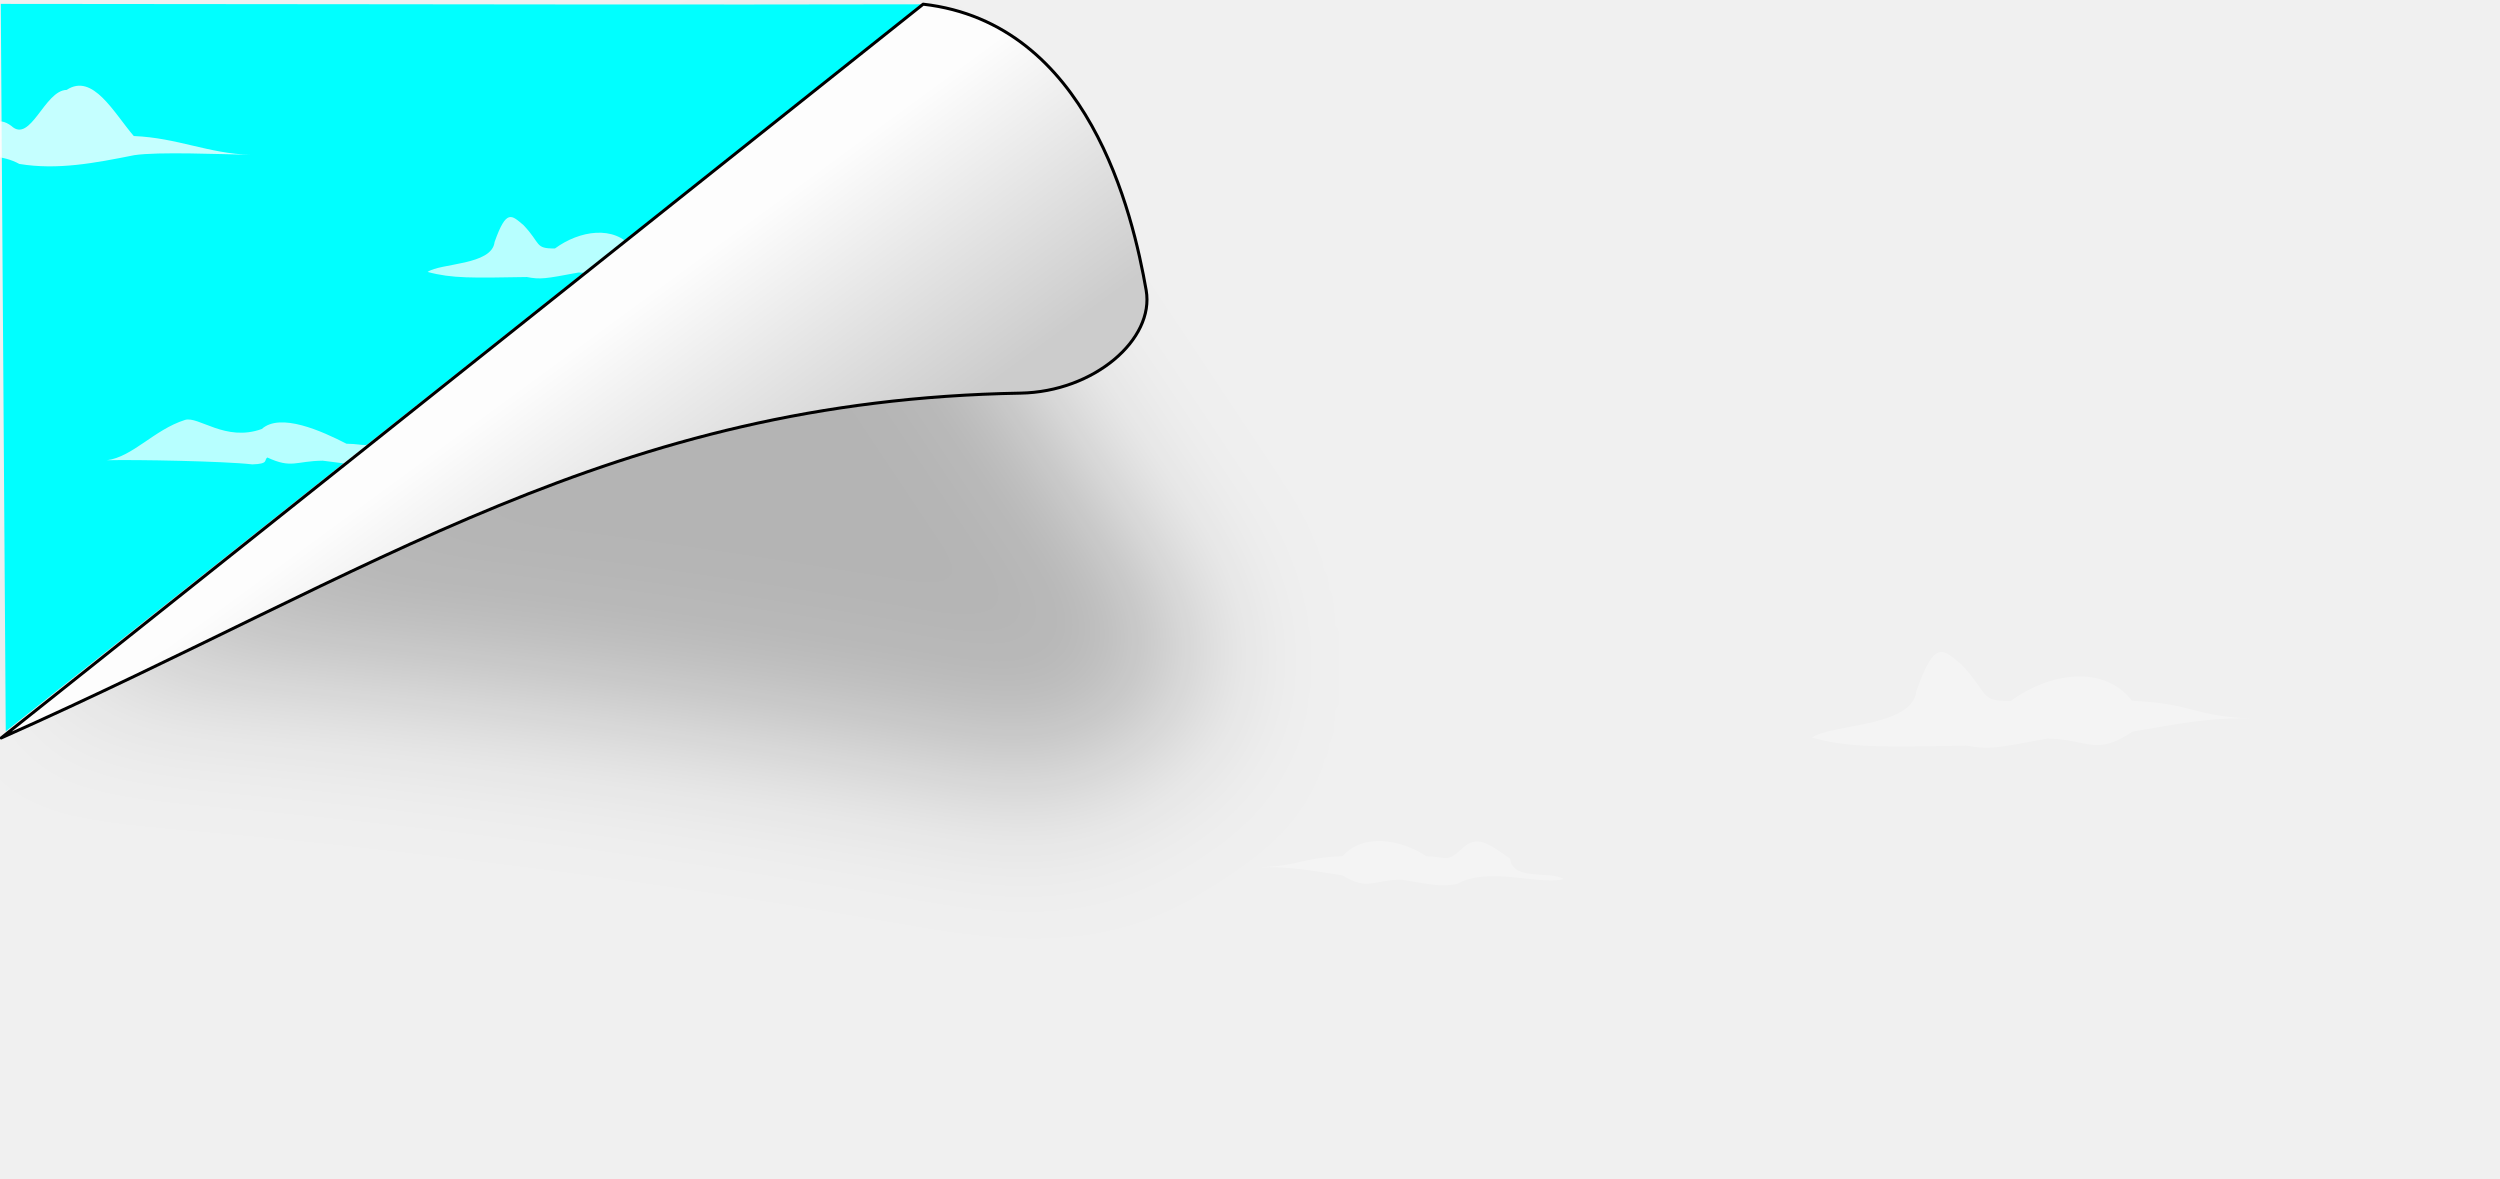
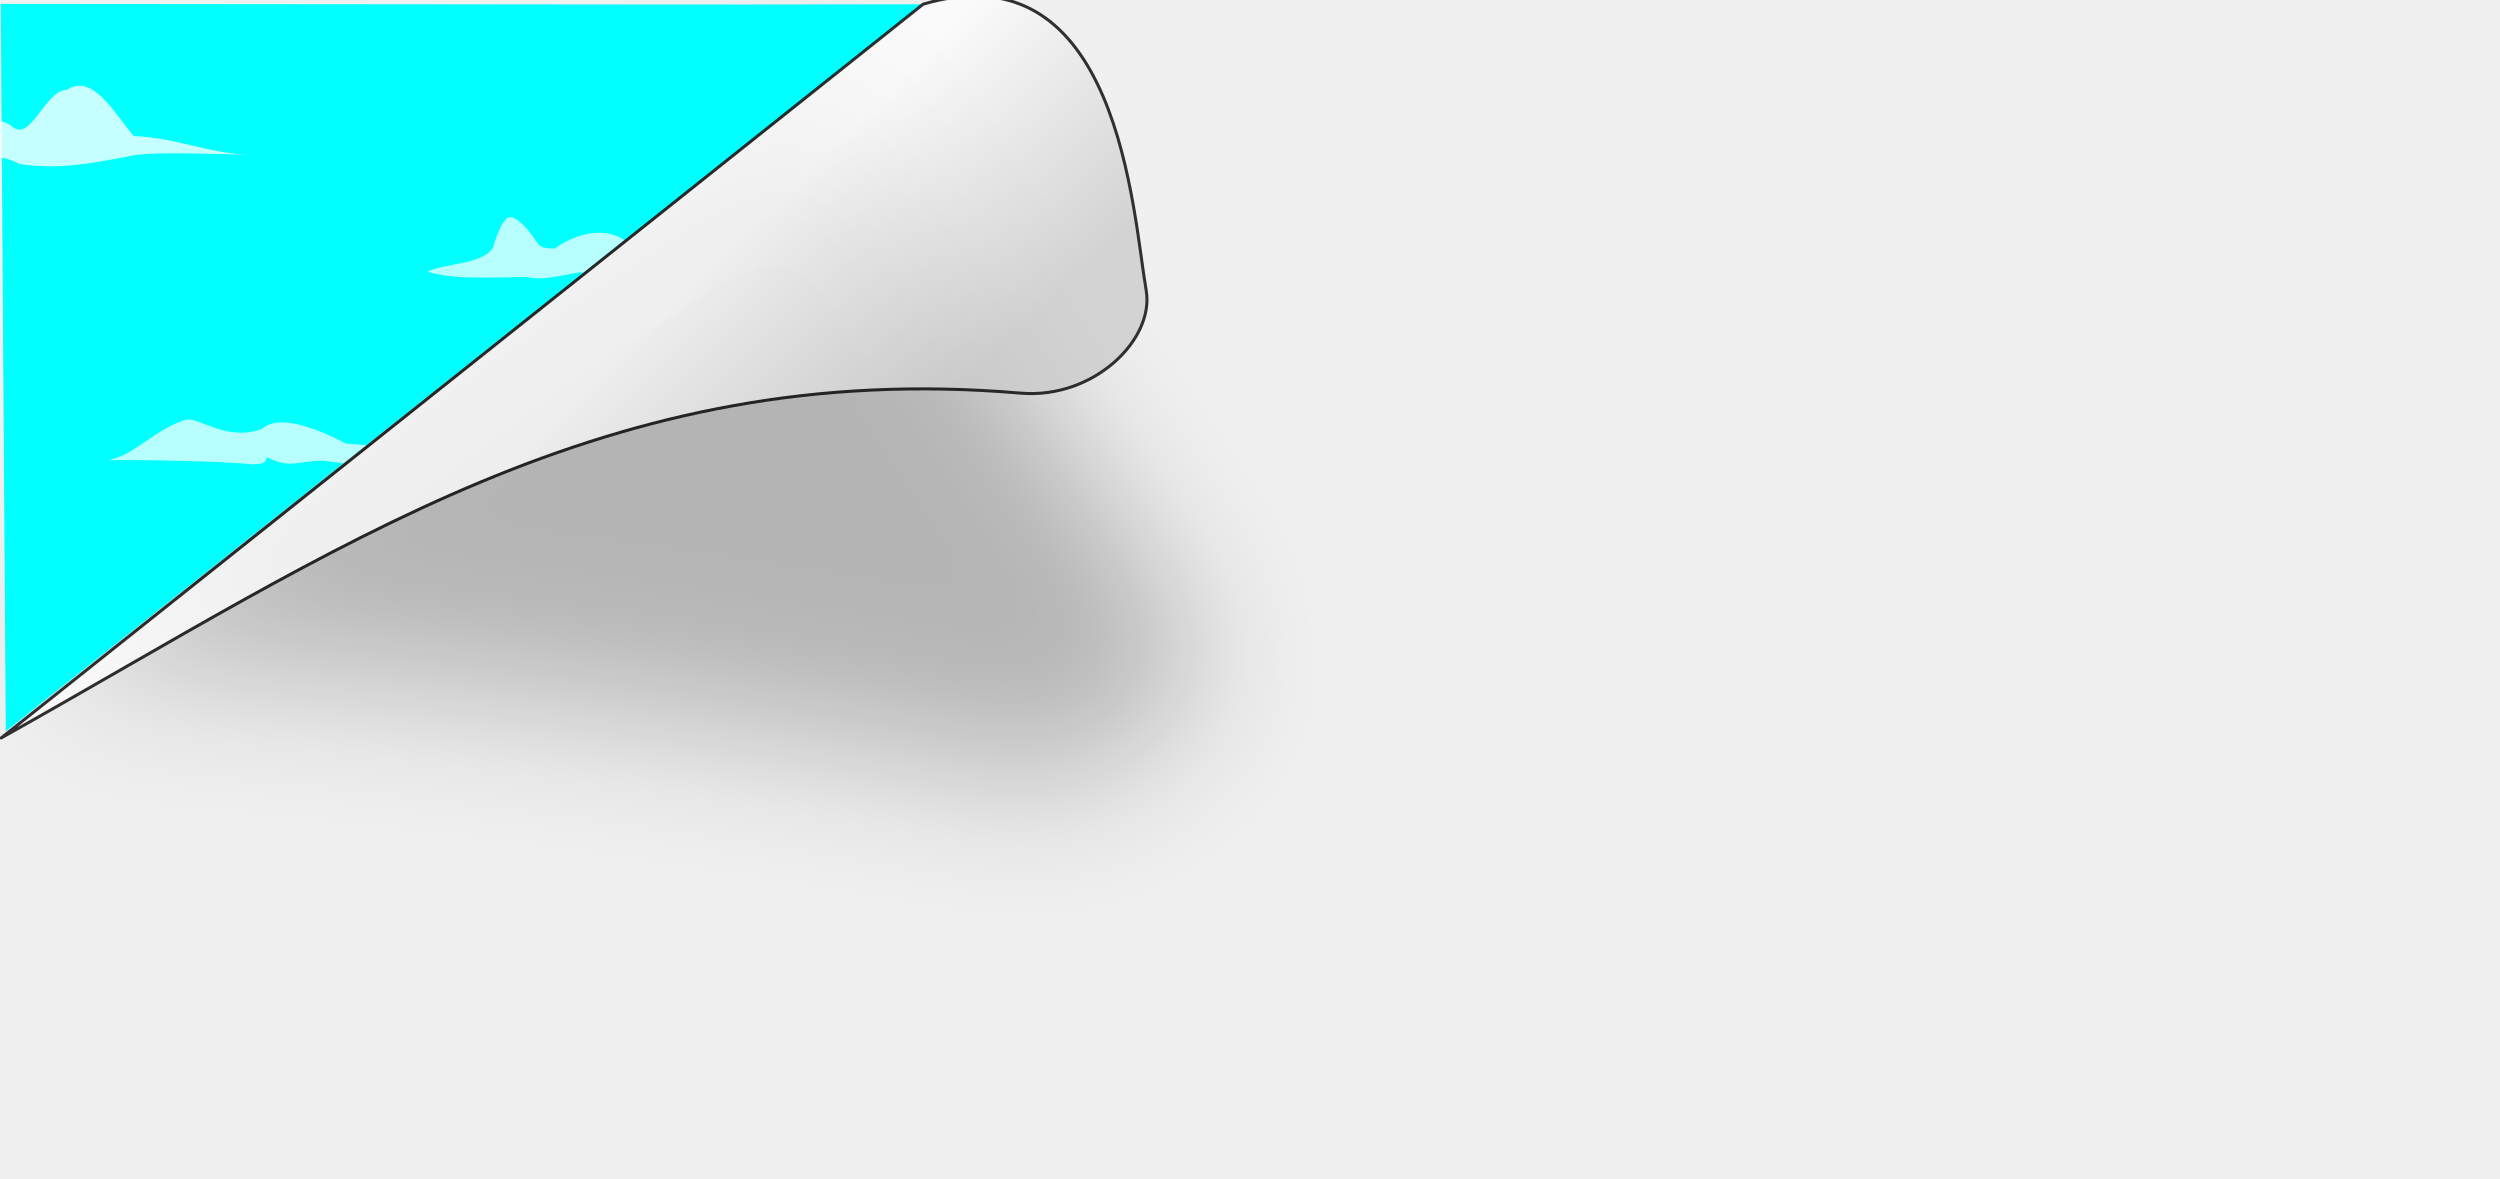
<svg xmlns="http://www.w3.org/2000/svg" xmlns:xlink="http://www.w3.org/1999/xlink" width="223.437mm" height="105.312mm" viewBox="0 0 223.437 105.312" version="1.1" id="svg3346">
  <defs id="defs3340">
    <linearGradient id="linearGradient36656">
      <stop style="stop-color:#000000;stop-opacity:1;" offset="0" id="stop36652" />
      <stop style="stop-color:#000000;stop-opacity:0;" offset="1" id="stop36654" />
    </linearGradient>
    <linearGradient xlink:href="#linearGradient36656" id="linearGradient36658" x1="110" y1="127.92" x2="110" y2="133.934" gradientUnits="userSpaceOnUse" gradientTransform="matrix(1,0,0,0.9075102,-3.704167,-26.85523)" />
    <clipPath clipPathUnits="userSpaceOnUse" id="clipPath37579">
      <rect y="74.654" x="34.508" height="104.127" width="195.249" id="rect37581" style="opacity:1;fill:#000000;fill-opacity:1;stroke:none;stroke-width:0.179;stroke-opacity:1" />
    </clipPath>
    <clipPath clipPathUnits="userSpaceOnUse" id="clipPath37583">
      <rect y="75.183" x="34.955" height="104.127" width="195.331" id="rect37585" style="opacity:1;fill:#000000;fill-opacity:1;stroke:none;stroke-width:0.179;stroke-opacity:1" />
    </clipPath>
    <clipPath clipPathUnits="userSpaceOnUse" id="clipPath37587">
      <rect y="74.654" x="34.508" height="104.127" width="195.249" id="rect37589" style="opacity:1;fill:#000000;fill-opacity:1;stroke:none;stroke-width:0.179;stroke-opacity:1" />
    </clipPath>
    <clipPath clipPathUnits="userSpaceOnUse" id="clipPath37591">
      <rect y="74.654" x="34.508" height="104.127" width="195.249" id="rect37593" style="opacity:1;fill:#000000;fill-opacity:1;stroke:none;stroke-width:0.179;stroke-opacity:1" />
    </clipPath>
    <clipPath clipPathUnits="userSpaceOnUse" id="clipPath37595">
      <rect y="74.654" x="34.508" height="104.127" width="195.249" id="rect37597" style="opacity:1;fill:#000000;fill-opacity:1;stroke:none;stroke-width:0.179;stroke-opacity:1" />
    </clipPath>
    <clipPath clipPathUnits="userSpaceOnUse" id="clipPath37603">
      <rect y="74.654" x="34.508" height="104.127" width="195.249" id="rect37605" style="opacity:1;fill:#000000;fill-opacity:1;stroke:none;stroke-width:0.179;stroke-opacity:1" />
    </clipPath>
    <clipPath clipPathUnits="userSpaceOnUse" id="clipPath37607">
      <rect y="74.654" x="34.508" height="104.127" width="195.249" id="rect37609" style="opacity:1;fill:#000000;fill-opacity:1;stroke:none;stroke-width:0.179;stroke-opacity:1" />
    </clipPath>
    <clipPath clipPathUnits="userSpaceOnUse" id="clipPath37611">
      <rect y="74.654" x="34.508" height="104.127" width="195.249" id="rect37613" style="opacity:1;fill:#000000;fill-opacity:1;stroke:none;stroke-width:0.179;stroke-opacity:1" />
    </clipPath>
-     <linearGradient xlink:href="#linearGradient3" id="linearGradient4" x1="114.639" y1="108.458" x2="99.86" y2="88.482" gradientUnits="userSpaceOnUse" gradientTransform="matrix(1.000012,0,0,0.9888469,0.193999,1.007586)" />
+     <linearGradient xlink:href="#linearGradient3" id="linearGradient4" x1="114.639" y1="108.458" x2="97.592" y2="91.349" gradientUnits="userSpaceOnUse" gradientTransform="matrix(1.000012,0,0,0.9888469,0.193999,1.007586)" />
    <linearGradient id="linearGradient3">
      <stop style="stop-color:#cccccc;stop-opacity:1;" offset="0" id="stop3" />
      <stop style="stop-color:#fdfdfd;stop-opacity:1;" offset="1" id="stop4" />
    </linearGradient>
    <filter style="color-interpolation-filters:sRGB" id="filter3" x="-0.136" y="-0.272" width="1.271" height="1.545">
      <feGaussianBlur stdDeviation="6.178 6.827" result="blur" id="feGaussianBlur3" />
    </filter>
    <clipPath clipPathUnits="userSpaceOnUse" id="clipPath1">
-       <path style="opacity:1;fill:#ffffff;stroke-width:0.274;stroke-linecap:round;stroke-linejoin:round;stroke-dasharray:none" d="M 34.974,67.515 H 118.318 L 34.974,133.283 Z" id="path2" />
+       <path style="opacity:1;fill:#ffffff;stroke-width:0.274;stroke-linecap:round;stroke-linejoin:round;stroke-dasharray:none" d="M 34.974,67.134 H 118.318 L 34.974,133.283 Z" id="path1" />
    </clipPath>
  </defs>
  <g id="layer2" transform="translate(-0.4655578,-0.2567011)" />
  <g id="layer1" transform="translate(-34.21799,-66.759)">
    <g id="g37554" style="display:inline" transform="translate(-0.7559528,-0.7559524)">
      <path style="opacity:0.25;fill:#000000;stroke:#000000;stroke-width:0.274;stroke-linejoin:round;stroke-dasharray:0.547, 0.274;filter:url(#filter3)" d="m 38.973,124.708 c 63.5,-50.649 73.625,-48.928 73.625,-48.928 l 36.294,51.561 -14.363,9.071 C 99.331,129.964 64.151,126.147 38.973,124.708 Z" id="path3-1" transform="matrix(0.9591797,0,0,1.011863,1.291589,-0.7403793)" />
-       <path id="rect2193" style="display:inline;opacity:1;fill:#00ffff;stroke-width:0.218" d="m 35.043,68.239 c 48.183,0.012 86.554,0.224 130.035,-0.267 l 1.075,104.268 H 35.76 Z" clip-path="url(#clipPath1)" transform="matrix(1,0,0,1.005787,0,-0.7713522)" />
-       <path style="display:inline;opacity:0.77;fill:#ffffff;fill-opacity:0.929;fill-rule:evenodd;stroke:none;stroke-width:0.093px;stroke-linecap:butt;stroke-linejoin:miter;stroke-opacity:1" d="m 58.875,108.405 c 2.177,1.015 2.507,0.315 4.941,0.283 3.03,0.398 3.433,0.447 4.67,0.285 2.714,-1.172 6.764,0.095 8.962,-0.321 -1.144,-0.565 -4.271,0.156 -4.504,-1.321 -1.891,-1.063 -2.72,-1.445 -3.791,-0.823 -1.606,1.172 -1.365,0.683 -3.213,0.665 -2.189,-1.125 -5.907,-2.812 -7.569,-1.317 -3.252,1.183 -5.667,-1.189 -6.868,-0.808 -2.763,0.877 -4.673,3.309 -6.98,3.601 2.526,-0.067 10.513,0.082 13.004,0.37 1.53,-0.048 0.999,-0.395 1.347,-0.614 z" id="path39093-7" clip-path="none" />
-       <path style="display:inline;opacity:0.3;fill:#ffffff;fill-opacity:0.929;fill-rule:evenodd;stroke:none;stroke-width:0.069px;stroke-linecap:butt;stroke-linejoin:miter;stroke-opacity:1" d="m 146.336,113.86 c 1.433,0.862 1.65,0.267 3.253,0.24 1.994,0.338 2.26,0.38 3.074,0.242 1.787,-0.995 4.452,0.081 5.899,-0.272 -0.753,-0.48 -2.812,0.132 -2.964,-1.122 -1.244,-0.903 -1.79,-1.227 -2.495,-0.699 -1.057,0.995 -0.898,0.58 -2.115,0.565 -1.441,-0.955 -3.533,-1.278 -4.627,-0.008 -2.423,0.103 -2.3,0.54 -4.632,0.61 1.663,-0.057 2.968,0.2 4.608,0.444 z" id="path39093-5" clip-path="none" transform="matrix(1.619224,0,0,1.619224,-82.01193,-38.6225)" />
-       <path style="display:inline;opacity:0.77;fill:#ffffff;fill-opacity:1;fill-rule:evenodd;stroke:none;stroke-width:0.151px;stroke-linecap:butt;stroke-linejoin:miter;stroke-opacity:1" d="m 58.077,111.934 c -5.215,1.041 -10.055,1.973 -15.071,1.149 -4.256,-2.37 -10.606,0.193 -14.053,-0.649 1.794,-1.143 6.698,0.315 7.062,-2.673 2.965,-2.151 4.265,-2.923 5.944,-1.666 2.519,2.371 4.361,-4.686 7.259,-4.721 3.433,-2.276 6.195,3.023 8.801,6.048 5.772,0.245 9.744,2.297 15.3,2.463 -3.928,-0.074 -12.089,-0.426 -15.242,0.048 z" id="path15883" clip-path="url(#clipPath37595)" transform="matrix(0.68145,0,0,0.68145,7.393445,5.10686)" />
-       <path id="path15887" d="m 207.663,132.364 c -1.944,1.152 -2.239,0.357 -4.412,0.322 -2.705,0.452 -3.065,0.508 -4.17,0.323 -4.379,0.066 -6.039,0.108 -8.002,-0.364 1.022,-0.642 5.196,-0.465 5.404,-2.142 0.956,-2.399 1.371,-1.916 2.328,-1.21 1.434,1.331 0.893,1.692 2.544,1.672 1.955,-1.277 4.792,-1.708 6.276,-0.011 3.287,0.138 3.12,0.723 6.283,0.816 -2.255,-0.076 -4.026,0.267 -6.25,0.594 z" style="display:inline;opacity:0.77;fill:#ffffff;fill-opacity:0.929;fill-rule:evenodd;stroke:none;stroke-width:0.06px;stroke-linecap:butt;stroke-linejoin:miter;stroke-opacity:1" clip-path="url(#clipPath37587)" transform="matrix(1.107825,0,0,1.249169,-138.4908,-73.87671)" />
-       <path transform="matrix(1.728178,0,0,1.94867,-133.3019,-125.0384)" clip-path="url(#clipPath37587)" style="display:inline;opacity:0.3;fill:#ffffff;fill-opacity:0.929;fill-rule:evenodd;stroke:none;stroke-width:0.06px;stroke-linecap:butt;stroke-linejoin:miter;stroke-opacity:1" d="m 207.663,132.364 c -1.944,1.152 -2.239,0.357 -4.412,0.322 -2.705,0.452 -3.065,0.508 -4.17,0.323 -4.379,0.066 -6.039,0.108 -8.002,-0.364 1.022,-0.642 5.196,-0.465 5.404,-2.142 0.956,-2.399 1.371,-1.916 2.328,-1.21 1.434,1.331 0.893,1.692 2.544,1.672 1.955,-1.277 4.792,-1.708 6.276,-0.011 3.287,0.138 3.12,0.723 6.283,0.816 -2.255,-0.076 -4.026,0.267 -6.25,0.594 z" id="path3097" />
-       <path style="fill:url(#linearGradient4);fill-opacity:1;stroke:#000000;stroke-width:0.272;stroke-linecap:round;stroke-linejoin:round;stroke-dasharray:none" d="M 35.081,133.47 117.481,67.889 c 14.787,1.686 18.736,18.726 19.932,25.572 0.765,4.378 -4.66,9.074 -11.232,9.19 -36.39,0.639 -57.707,15.954 -91.1,30.818 z" id="path2-4" />
+       <g id="g1" clip-path="url(#clipPath1)">
+         <path id="rect2193" style="display:inline;opacity:1;fill:#00ffff;stroke-width:0.218" d="m 35.043,68.239 c 48.183,0.012 86.554,0.224 130.035,-0.267 l 1.075,104.268 H 35.76 Z" clip-path="none" transform="matrix(1,0,0,1.005787,0,-0.7713522)" />
+         <path style="display:inline;opacity:0.77;fill:#ffffff;fill-opacity:0.929;fill-rule:evenodd;stroke:none;stroke-width:0.093px;stroke-linecap:butt;stroke-linejoin:miter;stroke-opacity:1" d="m 58.875,108.405 c 2.177,1.015 2.507,0.315 4.941,0.283 3.03,0.398 3.433,0.447 4.67,0.285 2.714,-1.172 6.764,0.095 8.962,-0.321 -1.144,-0.565 -4.271,0.156 -4.504,-1.321 -1.891,-1.063 -2.72,-1.445 -3.791,-0.823 -1.606,1.172 -1.365,0.683 -3.213,0.665 -2.189,-1.125 -5.907,-2.812 -7.569,-1.317 -3.252,1.183 -5.667,-1.189 -6.868,-0.808 -2.763,0.877 -4.673,3.309 -6.98,3.601 2.526,-0.067 10.513,0.082 13.004,0.37 1.53,-0.048 0.999,-0.395 1.347,-0.614 z" id="path39093-7" clip-path="none" />
+         <path style="display:inline;opacity:0.3;fill:#ffffff;fill-opacity:0.929;fill-rule:evenodd;stroke:none;stroke-width:0.069px;stroke-linecap:butt;stroke-linejoin:miter;stroke-opacity:1" d="m 146.336,113.86 c 1.433,0.862 1.65,0.267 3.253,0.24 1.994,0.338 2.26,0.38 3.074,0.242 1.787,-0.995 4.452,0.081 5.899,-0.272 -0.753,-0.48 -2.812,0.132 -2.964,-1.122 -1.244,-0.903 -1.79,-1.227 -2.495,-0.699 -1.057,0.995 -0.898,0.58 -2.115,0.565 -1.441,-0.955 -3.533,-1.278 -4.627,-0.008 -2.423,0.103 -2.3,0.54 -4.632,0.61 1.663,-0.057 2.968,0.2 4.608,0.444 z" id="path39093-5" clip-path="none" transform="matrix(1.619224,0,0,1.619224,-82.01193,-38.6225)" />
+         <path style="display:inline;opacity:0.77;fill:#ffffff;fill-opacity:1;fill-rule:evenodd;stroke:none;stroke-width:0.151px;stroke-linecap:butt;stroke-linejoin:miter;stroke-opacity:1" d="m 58.077,111.934 c -5.215,1.041 -10.055,1.973 -15.071,1.149 -4.256,-2.37 -10.606,0.193 -14.053,-0.649 1.794,-1.143 6.698,0.315 7.062,-2.673 2.965,-2.151 4.265,-2.923 5.944,-1.666 2.519,2.371 4.361,-4.686 7.259,-4.721 3.433,-2.276 6.195,3.023 8.801,6.048 5.772,0.245 9.744,2.297 15.3,2.463 -3.928,-0.074 -12.089,-0.426 -15.242,0.048 z" id="path15883" clip-path="url(#clipPath37595)" transform="matrix(0.68145,0,0,0.68145,7.393445,5.10686)" />
+         <path id="path15887" d="m 207.663,132.364 c -1.944,1.152 -2.239,0.357 -4.412,0.322 -2.705,0.452 -3.065,0.508 -4.17,0.323 -4.379,0.066 -6.039,0.108 -8.002,-0.364 1.022,-0.642 5.196,-0.465 5.404,-2.142 0.956,-2.399 1.371,-1.916 2.328,-1.21 1.434,1.331 0.893,1.692 2.544,1.672 1.955,-1.277 4.792,-1.708 6.276,-0.011 3.287,0.138 3.12,0.723 6.283,0.816 -2.255,-0.076 -4.026,0.267 -6.25,0.594 z" style="display:inline;opacity:0.77;fill:#ffffff;fill-opacity:0.929;fill-rule:evenodd;stroke:none;stroke-width:0.06px;stroke-linecap:butt;stroke-linejoin:miter;stroke-opacity:1" clip-path="url(#clipPath37587)" transform="matrix(1.107825,0,0,1.249169,-138.4908,-73.87671)" />
+         <path transform="matrix(1.728178,0,0,1.94867,-133.3019,-125.0384)" clip-path="url(#clipPath37587)" style="display:inline;opacity:0.3;fill:#ffffff;fill-opacity:0.929;fill-rule:evenodd;stroke:none;stroke-width:0.06px;stroke-linecap:butt;stroke-linejoin:miter;stroke-opacity:1" d="m 207.663,132.364 c -1.944,1.152 -2.239,0.357 -4.412,0.322 -2.705,0.452 -3.065,0.508 -4.17,0.323 -4.379,0.066 -6.039,0.108 -8.002,-0.364 1.022,-0.642 5.196,-0.465 5.404,-2.142 0.956,-2.399 1.371,-1.916 2.328,-1.21 1.434,1.331 0.893,1.692 2.544,1.672 1.955,-1.277 4.792,-1.708 6.276,-0.011 3.287,0.138 3.12,0.723 6.283,0.816 -2.255,-0.076 -4.026,0.267 -6.25,0.594 z" id="path3097" />
+       </g>
+       <path style="opacity:0.8;fill:url(#linearGradient4);fill-opacity:1;stroke:#000000;stroke-width:0.272;stroke-linecap:round;stroke-linejoin:round;stroke-dasharray:none" d="M 35.081,133.47 117.481,67.889 c 17.537,-5.189 18.736,18.726 19.932,25.572 0.765,4.378 -4.682,9.75 -11.232,9.19 -37.034,-3.166 -61.096,14.018 -91.1,30.818 z" id="path2-4" />
    </g>
  </g>
</svg>
